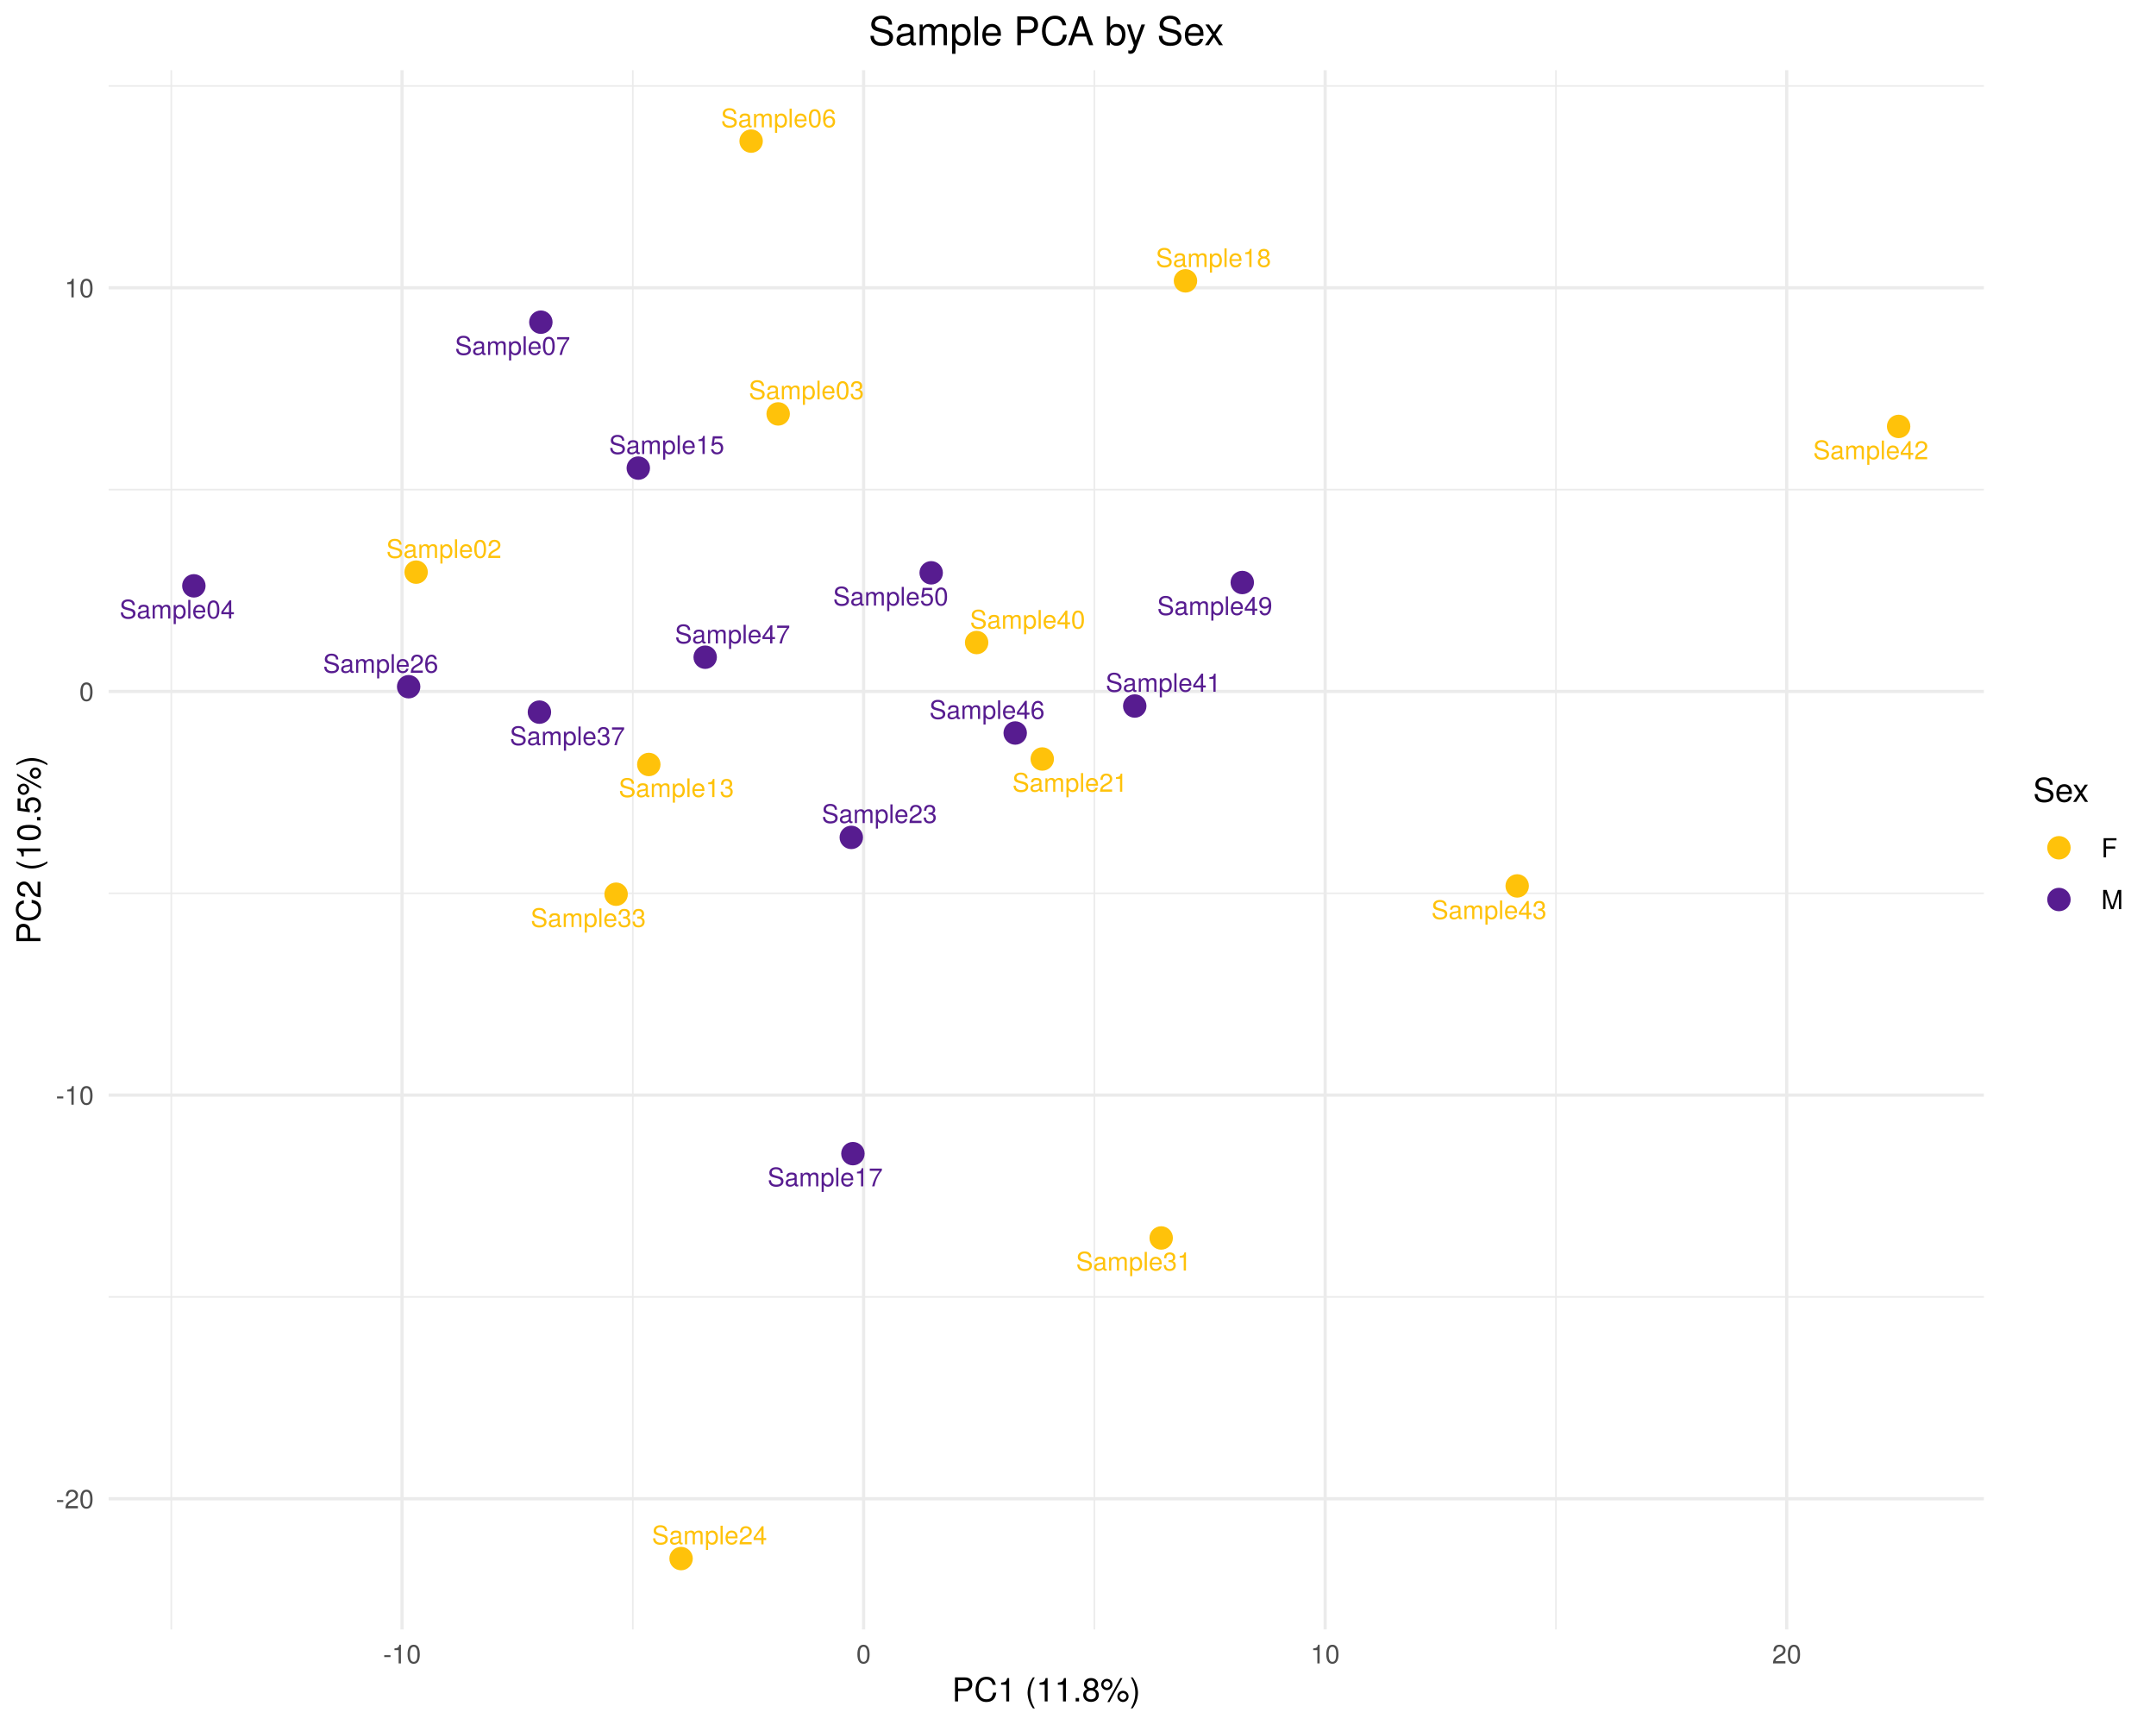
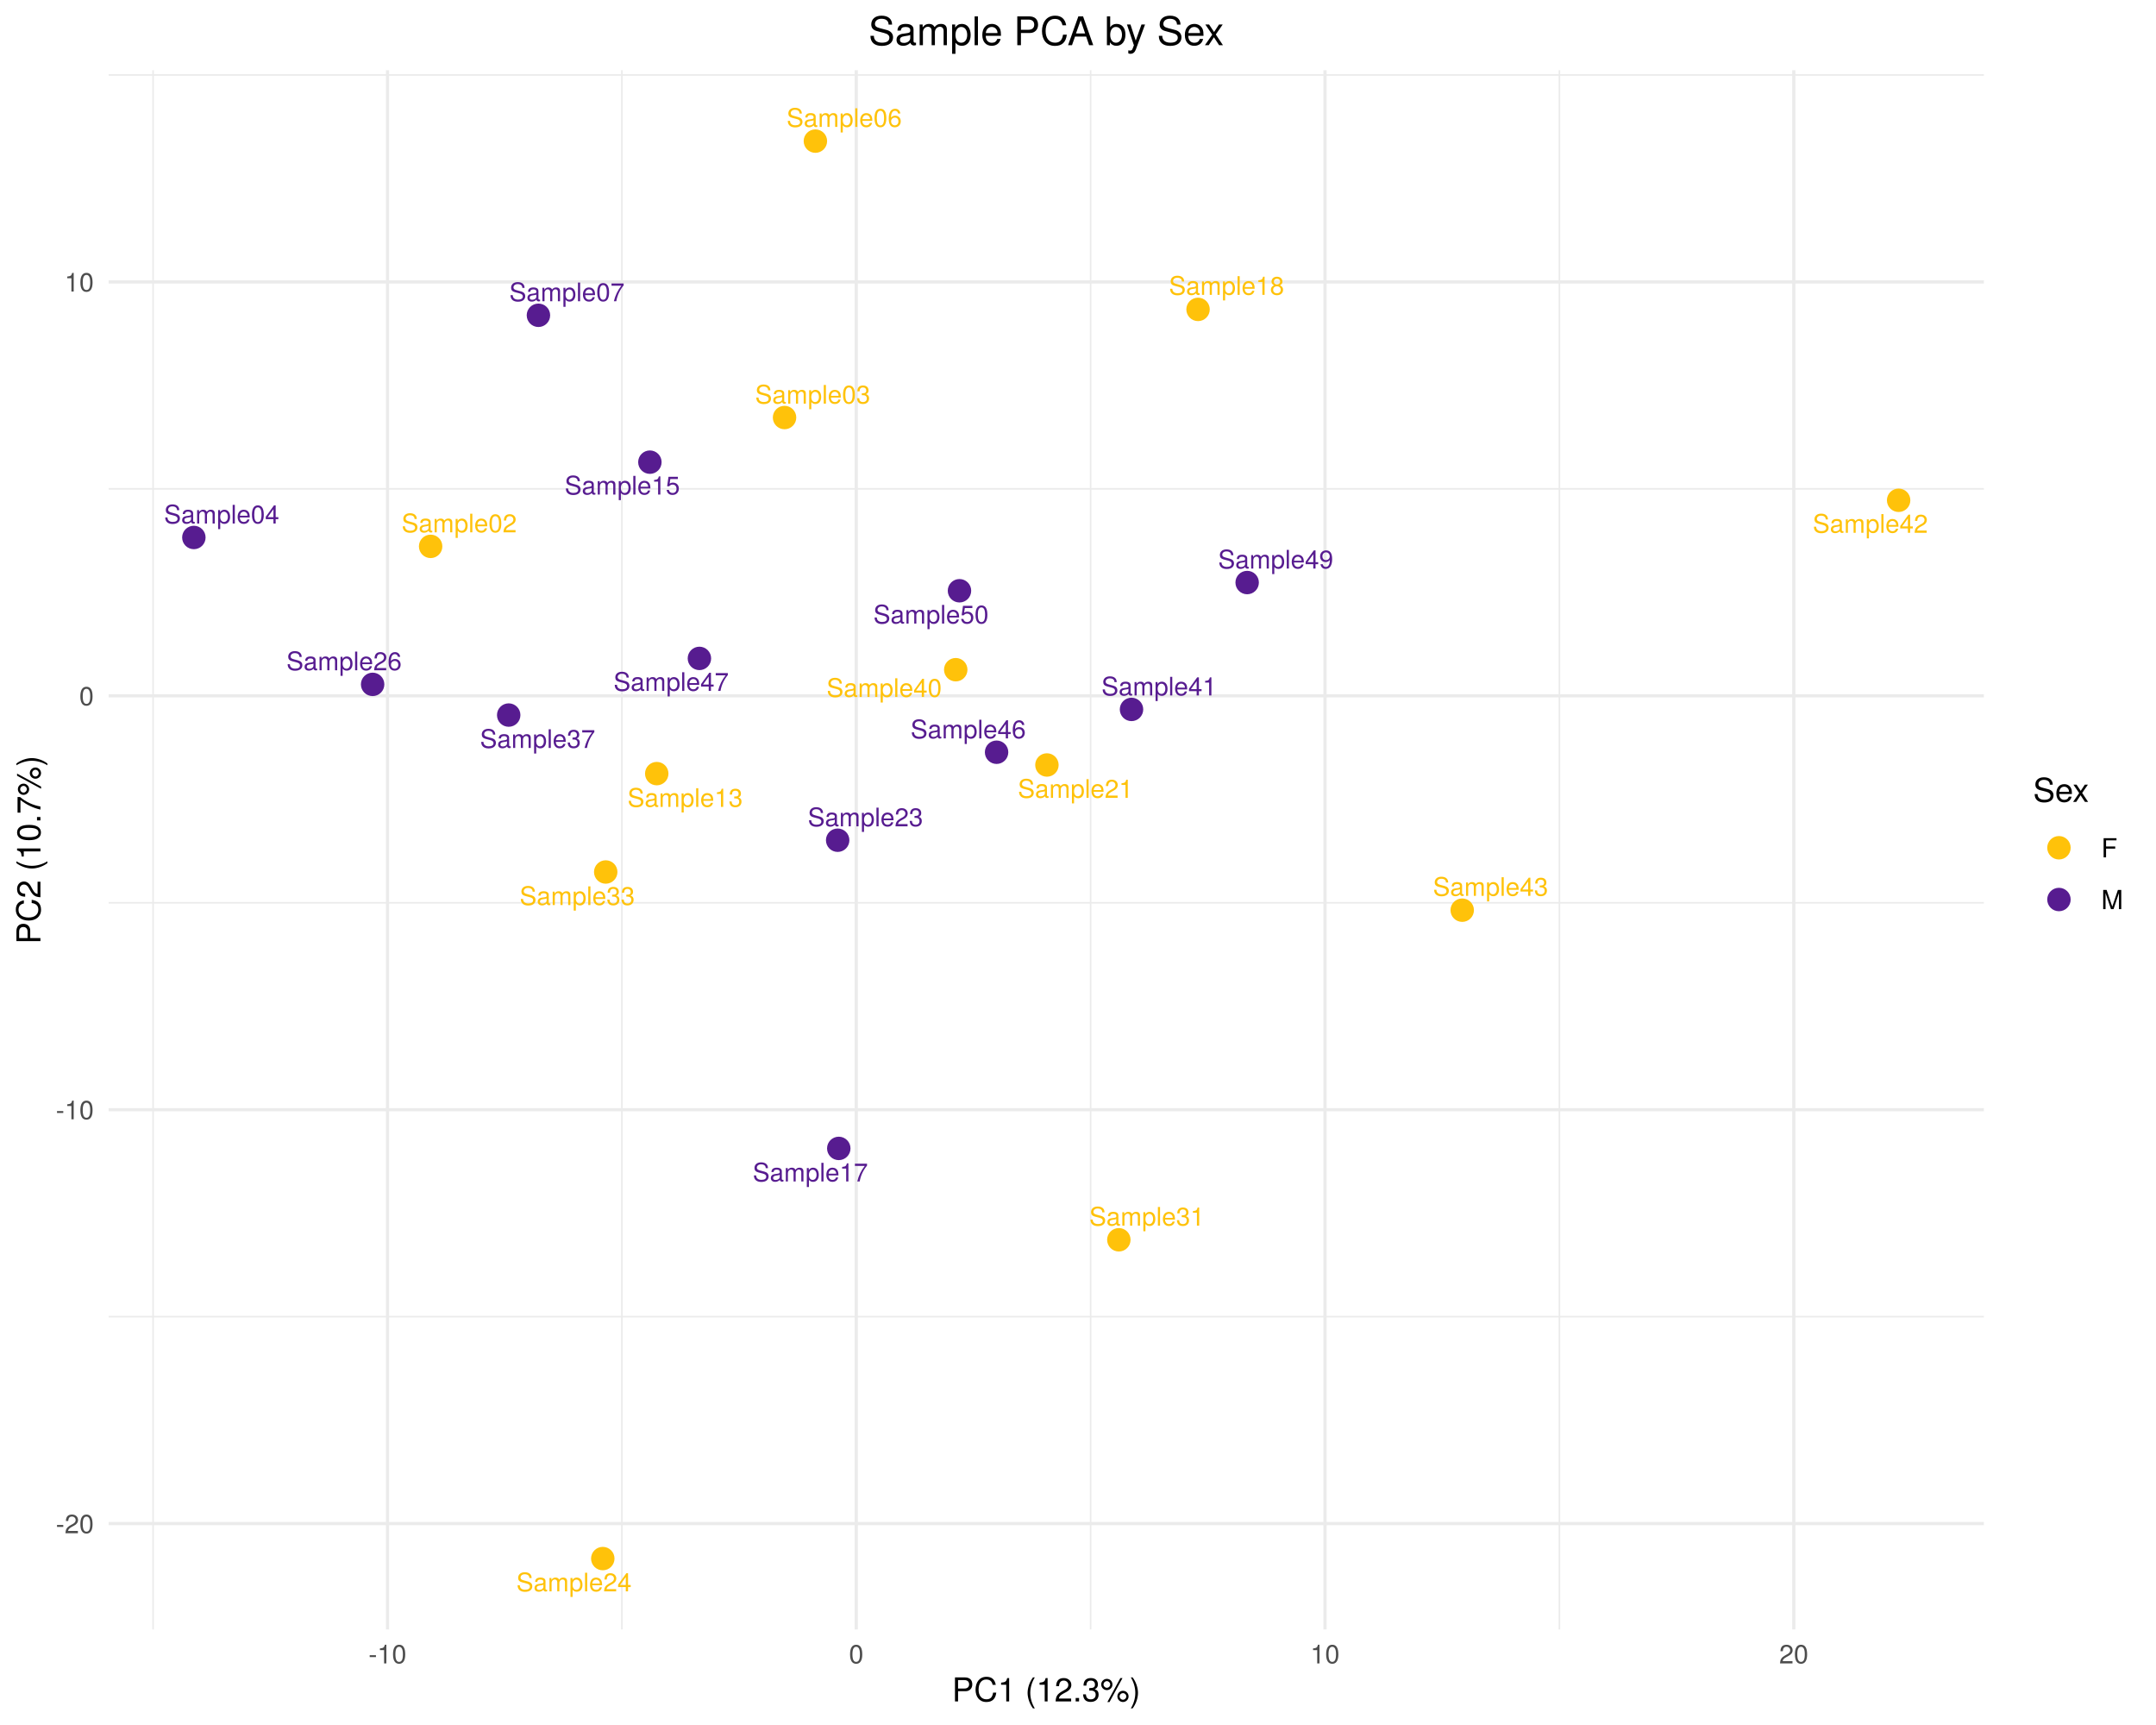
<svg xmlns="http://www.w3.org/2000/svg" class="svglite" width="720.00pt" height="576.00pt" viewBox="0 0 720.00 576.00">
  <defs>
    <style type="text/css">
    .svglite line, .svglite polyline, .svglite polygon, .svglite path, .svglite rect, .svglite circle {
      fill: none;
      stroke: #000000;
      stroke-linecap: round;
      stroke-linejoin: round;
      stroke-miterlimit: 10.00;
    }
    .svglite text {
      white-space: pre;
    }
  </style>
  </defs>
  <rect width="100%" height="100%" style="stroke: none; fill: none;" />
  <defs>
    <clipPath id="cpMC4wMHw3MjAuMDB8MC4wMHw1NzYuMDA=">
      <rect x="0.00" y="0.00" width="720.00" height="576.00" />
    </clipPath>
  </defs>
  <g clip-path="url(#cpMC4wMHw3MjAuMDB8MC4wMHw1NzYuMDA=)">
</g>
  <defs>
    <clipPath id="cpMzYuMjh8NjYyLjUxfDIzLjQ1fDU0NC4wOQ==">
      <rect x="36.28" y="23.45" width="626.24" height="520.64" />
    </clipPath>
  </defs>
  <g clip-path="url(#cpMzYuMjh8NjYyLjUxfDIzLjQ1fDU0NC4wOQ==)">
-     <polyline points="36.28,433.06 662.51,433.06 " style="stroke-width: 0.53; stroke: #EBEBEB; stroke-linecap: butt;" />
-     <polyline points="36.28,298.28 662.51,298.28 " style="stroke-width: 0.53; stroke: #EBEBEB; stroke-linecap: butt;" />
-     <polyline points="36.28,163.49 662.51,163.49 " style="stroke-width: 0.53; stroke: #EBEBEB; stroke-linecap: butt;" />
-     <polyline points="36.28,28.70 662.51,28.70 " style="stroke-width: 0.53; stroke: #EBEBEB; stroke-linecap: butt;" />
-     <polyline points="57.20,544.09 57.20,23.45 " style="stroke-width: 0.53; stroke: #EBEBEB; stroke-linecap: butt;" />
-     <polyline points="211.33,544.09 211.33,23.45 " style="stroke-width: 0.53; stroke: #EBEBEB; stroke-linecap: butt;" />
-     <polyline points="365.47,544.09 365.47,23.45 " style="stroke-width: 0.53; stroke: #EBEBEB; stroke-linecap: butt;" />
-     <polyline points="519.61,544.09 519.61,23.45 " style="stroke-width: 0.53; stroke: #EBEBEB; stroke-linecap: butt;" />
-     <polyline points="36.28,500.45 662.51,500.45 " style="stroke-width: 1.07; stroke: #EBEBEB; stroke-linecap: butt;" />
-     <polyline points="36.28,365.67 662.51,365.67 " style="stroke-width: 1.07; stroke: #EBEBEB; stroke-linecap: butt;" />
-     <polyline points="36.28,230.88 662.51,230.88 " style="stroke-width: 1.07; stroke: #EBEBEB; stroke-linecap: butt;" />
-     <polyline points="36.28,96.10 662.51,96.10 " style="stroke-width: 1.07; stroke: #EBEBEB; stroke-linecap: butt;" />
-     <polyline points="134.27,544.09 134.27,23.45 " style="stroke-width: 1.07; stroke: #EBEBEB; stroke-linecap: butt;" />
-     <polyline points="288.40,544.09 288.40,23.45 " style="stroke-width: 1.07; stroke: #EBEBEB; stroke-linecap: butt;" />
-     <polyline points="442.54,544.09 442.54,23.45 " style="stroke-width: 1.07; stroke: #EBEBEB; stroke-linecap: butt;" />
-     <polyline points="596.68,544.09 596.68,23.45 " style="stroke-width: 1.07; stroke: #EBEBEB; stroke-linecap: butt;" />
-     <circle cx="138.96" cy="191.04" r="3.56" style="stroke-width: 0.71; stroke: #FFC20A; fill: #FFC20A;" />
-     <circle cx="259.87" cy="138.21" r="3.56" style="stroke-width: 0.71; stroke: #FFC20A; fill: #FFC20A;" />
-     <circle cx="64.74" cy="195.62" r="3.56" style="stroke-width: 0.71; stroke: #571C90; fill: #571C90;" />
-     <circle cx="250.84" cy="47.12" r="3.56" style="stroke-width: 0.71; stroke: #FFC20A; fill: #FFC20A;" />
-     <circle cx="180.62" cy="107.58" r="3.56" style="stroke-width: 0.71; stroke: #571C90; fill: #571C90;" />
-     <circle cx="216.67" cy="255.27" r="3.56" style="stroke-width: 0.71; stroke: #FFC20A; fill: #FFC20A;" />
-     <circle cx="213.16" cy="156.31" r="3.56" style="stroke-width: 0.71; stroke: #571C90; fill: #571C90;" />
-     <circle cx="284.83" cy="385.22" r="3.56" style="stroke-width: 0.71; stroke: #571C90; fill: #571C90;" />
-     <circle cx="395.89" cy="93.78" r="3.56" style="stroke-width: 0.71; stroke: #FFC20A; fill: #FFC20A;" />
-     <circle cx="348.06" cy="253.44" r="3.56" style="stroke-width: 0.71; stroke: #FFC20A; fill: #FFC20A;" />
-     <circle cx="284.29" cy="279.62" r="3.56" style="stroke-width: 0.71; stroke: #571C90; fill: #571C90;" />
-     <circle cx="227.45" cy="520.43" r="3.56" style="stroke-width: 0.71; stroke: #FFC20A; fill: #FFC20A;" />
-     <circle cx="136.47" cy="229.30" r="3.56" style="stroke-width: 0.71; stroke: #571C90; fill: #571C90;" />
-     <circle cx="387.78" cy="413.37" r="3.56" style="stroke-width: 0.71; stroke: #FFC20A; fill: #FFC20A;" />
-     <circle cx="205.75" cy="298.59" r="3.56" style="stroke-width: 0.71; stroke: #FFC20A; fill: #FFC20A;" />
-     <circle cx="180.14" cy="237.79" r="3.56" style="stroke-width: 0.71; stroke: #571C90; fill: #571C90;" />
-     <circle cx="326.15" cy="214.55" r="3.56" style="stroke-width: 0.71; stroke: #FFC20A; fill: #FFC20A;" />
-     <circle cx="378.95" cy="235.75" r="3.56" style="stroke-width: 0.71; stroke: #571C90; fill: #571C90;" />
-     <circle cx="634.05" cy="142.39" r="3.56" style="stroke-width: 0.71; stroke: #FFC20A; fill: #FFC20A;" />
-     <circle cx="506.67" cy="295.82" r="3.56" style="stroke-width: 0.71; stroke: #FFC20A; fill: #FFC20A;" />
-     <circle cx="339.03" cy="244.76" r="3.56" style="stroke-width: 0.71; stroke: #571C90; fill: #571C90;" />
-     <circle cx="235.50" cy="219.45" r="3.56" style="stroke-width: 0.71; stroke: #571C90; fill: #571C90;" />
-     <circle cx="414.86" cy="194.51" r="3.56" style="stroke-width: 0.71; stroke: #571C90; fill: #571C90;" />
-     <circle cx="310.97" cy="191.27" r="3.56" style="stroke-width: 0.71; stroke: #571C90; fill: #571C90;" />
-     <text x="148.25" y="186.31" text-anchor="middle" style="font-size: 8.54px; font-weight: 0;fill: #FFC20A; font-family: &quot;TeX Gyre Heros&quot;;" textLength="38.41px" lengthAdjust="spacingAndGlyphs">Sample02</text>
-     <text x="269.30" y="133.33" text-anchor="middle" style="font-size: 8.54px; font-weight: 0;fill: #FFC20A; font-family: &quot;TeX Gyre Heros&quot;;" textLength="38.41px" lengthAdjust="spacingAndGlyphs">Sample03</text>
-     <text x="59.18" y="206.54" text-anchor="middle" style="font-size: 8.54px; font-weight: 0;fill: #571C90; font-family: &quot;TeX Gyre Heros&quot;;" textLength="38.41px" lengthAdjust="spacingAndGlyphs">Sample04</text>
-     <text x="260.00" y="42.51" text-anchor="middle" style="font-size: 8.54px; font-weight: 0;fill: #FFC20A; font-family: &quot;TeX Gyre Heros&quot;;" textLength="38.41px" lengthAdjust="spacingAndGlyphs">Sample06</text>
-     <text x="171.18" y="118.51" text-anchor="middle" style="font-size: 8.54px; font-weight: 0;fill: #571C90; font-family: &quot;TeX Gyre Heros&quot;;" textLength="38.41px" lengthAdjust="spacingAndGlyphs">Sample07</text>
-     <text x="225.87" y="266.15" text-anchor="middle" style="font-size: 8.54px; font-weight: 0;fill: #FFC20A; font-family: &quot;TeX Gyre Heros&quot;;" textLength="38.41px" lengthAdjust="spacingAndGlyphs">Sample13</text>
-     <text x="222.63" y="151.60" text-anchor="middle" style="font-size: 8.54px; font-weight: 0;fill: #571C90; font-family: &quot;TeX Gyre Heros&quot;;" textLength="38.41px" lengthAdjust="spacingAndGlyphs">Sample15</text>
-     <text x="275.57" y="396.13" text-anchor="middle" style="font-size: 8.54px; font-weight: 0;fill: #571C90; font-family: &quot;TeX Gyre Heros&quot;;" textLength="38.41px" lengthAdjust="spacingAndGlyphs">Sample17</text>
-     <text x="405.23" y="89.16" text-anchor="middle" style="font-size: 8.54px; font-weight: 0;fill: #FFC20A; font-family: &quot;TeX Gyre Heros&quot;;" textLength="38.41px" lengthAdjust="spacingAndGlyphs">Sample18</text>
-     <text x="357.31" y="264.37" text-anchor="middle" style="font-size: 8.54px; font-weight: 0;fill: #FFC20A; font-family: &quot;TeX Gyre Heros&quot;;" textLength="38.41px" lengthAdjust="spacingAndGlyphs">Sample21</text>
-     <text x="293.67" y="274.82" text-anchor="middle" style="font-size: 8.54px; font-weight: 0;fill: #571C90; font-family: &quot;TeX Gyre Heros&quot;;" textLength="38.41px" lengthAdjust="spacingAndGlyphs">Sample23</text>
-     <text x="236.94" y="515.68" text-anchor="middle" style="font-size: 8.54px; font-weight: 0;fill: #FFC20A; font-family: &quot;TeX Gyre Heros&quot;;" textLength="38.41px" lengthAdjust="spacingAndGlyphs">Sample24</text>
-     <text x="127.12" y="224.65" text-anchor="middle" style="font-size: 8.54px; font-weight: 0;fill: #571C90; font-family: &quot;TeX Gyre Heros&quot;;" textLength="38.41px" lengthAdjust="spacingAndGlyphs">Sample26</text>
-     <text x="378.59" y="424.26" text-anchor="middle" style="font-size: 8.54px; font-weight: 0;fill: #FFC20A; font-family: &quot;TeX Gyre Heros&quot;;" textLength="38.41px" lengthAdjust="spacingAndGlyphs">Sample31</text>
-     <text x="196.45" y="309.55" text-anchor="middle" style="font-size: 8.54px; font-weight: 0;fill: #FFC20A; font-family: &quot;TeX Gyre Heros&quot;;" textLength="38.41px" lengthAdjust="spacingAndGlyphs">Sample33</text>
-     <text x="189.50" y="248.82" text-anchor="middle" style="font-size: 8.54px; font-weight: 0;fill: #571C90; font-family: &quot;TeX Gyre Heros&quot;;" textLength="38.41px" lengthAdjust="spacingAndGlyphs">Sample37</text>
-     <text x="343.16" y="209.92" text-anchor="middle" style="font-size: 8.54px; font-weight: 0;fill: #FFC20A; font-family: &quot;TeX Gyre Heros&quot;;" textLength="38.41px" lengthAdjust="spacingAndGlyphs">Sample40</text>
-     <text x="388.49" y="231.00" text-anchor="middle" style="font-size: 8.54px; font-weight: 0;fill: #571C90; font-family: &quot;TeX Gyre Heros&quot;;" textLength="38.41px" lengthAdjust="spacingAndGlyphs">Sample41</text>
-     <text x="624.75" y="153.35" text-anchor="middle" style="font-size: 8.54px; font-weight: 0;fill: #FFC20A; font-family: &quot;TeX Gyre Heros&quot;;" textLength="38.41px" lengthAdjust="spacingAndGlyphs">Sample42</text>
-     <text x="497.25" y="306.90" text-anchor="middle" style="font-size: 8.54px; font-weight: 0;fill: #FFC20A; font-family: &quot;TeX Gyre Heros&quot;;" textLength="38.41px" lengthAdjust="spacingAndGlyphs">Sample43</text>
-     <text x="329.61" y="240.08" text-anchor="middle" style="font-size: 8.54px; font-weight: 0;fill: #571C90; font-family: &quot;TeX Gyre Heros&quot;;" textLength="38.41px" lengthAdjust="spacingAndGlyphs">Sample46</text>
-     <text x="244.64" y="214.84" text-anchor="middle" style="font-size: 8.54px; font-weight: 0;fill: #571C90; font-family: &quot;TeX Gyre Heros&quot;;" textLength="38.41px" lengthAdjust="spacingAndGlyphs">Sample47</text>
-     <text x="405.69" y="205.37" text-anchor="middle" style="font-size: 8.54px; font-weight: 0;fill: #571C90; font-family: &quot;TeX Gyre Heros&quot;;" textLength="38.41px" lengthAdjust="spacingAndGlyphs">Sample49</text>
-     <text x="297.45" y="202.21" text-anchor="middle" style="font-size: 8.54px; font-weight: 0;fill: #571C90; font-family: &quot;TeX Gyre Heros&quot;;" textLength="38.41px" lengthAdjust="spacingAndGlyphs">Sample50</text>
+     <polyline points="36.28,439.65 662.51,439.65 " style="stroke-width: 0.53; stroke: #EBEBEB; stroke-linecap: butt;" />
+     <polyline points="36.28,301.45 662.51,301.45 " style="stroke-width: 0.53; stroke: #EBEBEB; stroke-linecap: butt;" />
+     <polyline points="36.28,163.24 662.51,163.24 " style="stroke-width: 0.53; stroke: #EBEBEB; stroke-linecap: butt;" />
+     <polyline points="36.28,25.04 662.51,25.04 " style="stroke-width: 0.53; stroke: #EBEBEB; stroke-linecap: butt;" />
+     <polyline points="51.13,544.09 51.13,23.45 " style="stroke-width: 0.53; stroke: #EBEBEB; stroke-linecap: butt;" />
+     <polyline points="207.68,544.09 207.68,23.45 " style="stroke-width: 0.53; stroke: #EBEBEB; stroke-linecap: butt;" />
+     <polyline points="364.22,544.09 364.22,23.45 " style="stroke-width: 0.53; stroke: #EBEBEB; stroke-linecap: butt;" />
+     <polyline points="520.77,544.09 520.77,23.45 " style="stroke-width: 0.53; stroke: #EBEBEB; stroke-linecap: butt;" />
+     <polyline points="36.28,508.75 662.51,508.75 " style="stroke-width: 1.07; stroke: #EBEBEB; stroke-linecap: butt;" />
+     <polyline points="36.28,370.55 662.51,370.55 " style="stroke-width: 1.07; stroke: #EBEBEB; stroke-linecap: butt;" />
+     <polyline points="36.28,232.35 662.51,232.35 " style="stroke-width: 1.07; stroke: #EBEBEB; stroke-linecap: butt;" />
+     <polyline points="36.28,94.14 662.51,94.14 " style="stroke-width: 1.07; stroke: #EBEBEB; stroke-linecap: butt;" />
+     <polyline points="129.41,544.09 129.41,23.45 " style="stroke-width: 1.07; stroke: #EBEBEB; stroke-linecap: butt;" />
+     <polyline points="285.95,544.09 285.95,23.45 " style="stroke-width: 1.07; stroke: #EBEBEB; stroke-linecap: butt;" />
+     <polyline points="442.49,544.09 442.49,23.45 " style="stroke-width: 1.07; stroke: #EBEBEB; stroke-linecap: butt;" />
+     <polyline points="599.04,544.09 599.04,23.45 " style="stroke-width: 1.07; stroke: #EBEBEB; stroke-linecap: butt;" />
+     <circle cx="143.81" cy="182.44" r="3.56" style="stroke-width: 0.71; stroke: #FFC20A; fill: #FFC20A;" />
+     <circle cx="262.00" cy="139.42" r="3.56" style="stroke-width: 0.71; stroke: #FFC20A; fill: #FFC20A;" />
+     <circle cx="64.74" cy="179.47" r="3.56" style="stroke-width: 0.71; stroke: #571C90; fill: #571C90;" />
+     <circle cx="272.30" cy="47.12" r="3.56" style="stroke-width: 0.71; stroke: #FFC20A; fill: #FFC20A;" />
+     <circle cx="179.81" cy="105.28" r="3.56" style="stroke-width: 0.71; stroke: #571C90; fill: #571C90;" />
+     <circle cx="219.32" cy="258.32" r="3.56" style="stroke-width: 0.71; stroke: #FFC20A; fill: #FFC20A;" />
+     <circle cx="217.03" cy="154.32" r="3.56" style="stroke-width: 0.71; stroke: #571C90; fill: #571C90;" />
+     <circle cx="280.11" cy="383.47" r="3.56" style="stroke-width: 0.71; stroke: #571C90; fill: #571C90;" />
+     <circle cx="400.09" cy="103.31" r="3.56" style="stroke-width: 0.71; stroke: #FFC20A; fill: #FFC20A;" />
+     <circle cx="349.62" cy="255.44" r="3.56" style="stroke-width: 0.71; stroke: #FFC20A; fill: #FFC20A;" />
+     <circle cx="279.74" cy="280.56" r="3.56" style="stroke-width: 0.71; stroke: #571C90; fill: #571C90;" />
+     <circle cx="201.30" cy="520.43" r="3.56" style="stroke-width: 0.71; stroke: #FFC20A; fill: #FFC20A;" />
+     <circle cx="124.44" cy="228.52" r="3.56" style="stroke-width: 0.71; stroke: #571C90; fill: #571C90;" />
+     <circle cx="373.64" cy="413.98" r="3.56" style="stroke-width: 0.71; stroke: #FFC20A; fill: #FFC20A;" />
+     <circle cx="202.28" cy="291.17" r="3.56" style="stroke-width: 0.71; stroke: #FFC20A; fill: #FFC20A;" />
+     <circle cx="169.88" cy="238.77" r="3.56" style="stroke-width: 0.71; stroke: #571C90; fill: #571C90;" />
+     <circle cx="319.17" cy="223.62" r="3.56" style="stroke-width: 0.71; stroke: #FFC20A; fill: #FFC20A;" />
+     <circle cx="377.87" cy="236.88" r="3.56" style="stroke-width: 0.71; stroke: #571C90; fill: #571C90;" />
+     <circle cx="634.05" cy="167.05" r="3.56" style="stroke-width: 0.71; stroke: #FFC20A; fill: #FFC20A;" />
+     <circle cx="488.31" cy="303.92" r="3.56" style="stroke-width: 0.71; stroke: #FFC20A; fill: #FFC20A;" />
+     <circle cx="332.81" cy="251.18" r="3.56" style="stroke-width: 0.71; stroke: #571C90; fill: #571C90;" />
+     <circle cx="233.57" cy="219.85" r="3.56" style="stroke-width: 0.71; stroke: #571C90; fill: #571C90;" />
+     <circle cx="416.49" cy="194.52" r="3.56" style="stroke-width: 0.71; stroke: #571C90; fill: #571C90;" />
+     <circle cx="320.42" cy="197.26" r="3.56" style="stroke-width: 0.71; stroke: #571C90; fill: #571C90;" />
+     <text x="153.34" y="177.76" text-anchor="middle" style="font-size: 8.54px; font-weight: 0;fill: #FFC20A; font-family: &quot;TeX Gyre Heros&quot;;" textLength="38.41px" lengthAdjust="spacingAndGlyphs">Sample02</text>
+     <text x="271.41" y="134.78" text-anchor="middle" style="font-size: 8.54px; font-weight: 0;fill: #FFC20A; font-family: &quot;TeX Gyre Heros&quot;;" textLength="38.41px" lengthAdjust="spacingAndGlyphs">Sample03</text>
+     <text x="74.02" y="174.81" text-anchor="middle" style="font-size: 8.54px; font-weight: 0;fill: #571C90; font-family: &quot;TeX Gyre Heros&quot;;" textLength="38.41px" lengthAdjust="spacingAndGlyphs">Sample04</text>
+     <text x="281.92" y="42.38" text-anchor="middle" style="font-size: 8.54px; font-weight: 0;fill: #FFC20A; font-family: &quot;TeX Gyre Heros&quot;;" textLength="38.41px" lengthAdjust="spacingAndGlyphs">Sample06</text>
+     <text x="189.33" y="100.59" text-anchor="middle" style="font-size: 8.54px; font-weight: 0;fill: #571C90; font-family: &quot;TeX Gyre Heros&quot;;" textLength="38.41px" lengthAdjust="spacingAndGlyphs">Sample07</text>
+     <text x="228.80" y="269.43" text-anchor="middle" style="font-size: 8.54px; font-weight: 0;fill: #FFC20A; font-family: &quot;TeX Gyre Heros&quot;;" textLength="38.41px" lengthAdjust="spacingAndGlyphs">Sample13</text>
+     <text x="207.81" y="165.14" text-anchor="middle" style="font-size: 8.54px; font-weight: 0;fill: #571C90; font-family: &quot;TeX Gyre Heros&quot;;" textLength="38.41px" lengthAdjust="spacingAndGlyphs">Sample15</text>
+     <text x="270.61" y="394.51" text-anchor="middle" style="font-size: 8.54px; font-weight: 0;fill: #571C90; font-family: &quot;TeX Gyre Heros&quot;;" textLength="38.41px" lengthAdjust="spacingAndGlyphs">Sample17</text>
+     <text x="409.60" y="98.46" text-anchor="middle" style="font-size: 8.54px; font-weight: 0;fill: #FFC20A; font-family: &quot;TeX Gyre Heros&quot;;" textLength="38.41px" lengthAdjust="spacingAndGlyphs">Sample18</text>
+     <text x="359.15" y="266.41" text-anchor="middle" style="font-size: 8.54px; font-weight: 0;fill: #FFC20A; font-family: &quot;TeX Gyre Heros&quot;;" textLength="38.41px" lengthAdjust="spacingAndGlyphs">Sample21</text>
+     <text x="289.01" y="275.92" text-anchor="middle" style="font-size: 8.54px; font-weight: 0;fill: #571C90; font-family: &quot;TeX Gyre Heros&quot;;" textLength="38.41px" lengthAdjust="spacingAndGlyphs">Sample23</text>
+     <text x="191.69" y="531.38" text-anchor="middle" style="font-size: 8.54px; font-weight: 0;fill: #FFC20A; font-family: &quot;TeX Gyre Heros&quot;;" textLength="38.41px" lengthAdjust="spacingAndGlyphs">Sample24</text>
+     <text x="114.90" y="223.81" text-anchor="middle" style="font-size: 8.54px; font-weight: 0;fill: #571C90; font-family: &quot;TeX Gyre Heros&quot;;" textLength="38.41px" lengthAdjust="spacingAndGlyphs">Sample26</text>
+     <text x="383.00" y="409.26" text-anchor="middle" style="font-size: 8.54px; font-weight: 0;fill: #FFC20A; font-family: &quot;TeX Gyre Heros&quot;;" textLength="38.41px" lengthAdjust="spacingAndGlyphs">Sample31</text>
+     <text x="192.77" y="302.21" text-anchor="middle" style="font-size: 8.54px; font-weight: 0;fill: #FFC20A; font-family: &quot;TeX Gyre Heros&quot;;" textLength="38.41px" lengthAdjust="spacingAndGlyphs">Sample33</text>
+     <text x="179.54" y="249.75" text-anchor="middle" style="font-size: 8.54px; font-weight: 0;fill: #571C90; font-family: &quot;TeX Gyre Heros&quot;;" textLength="38.41px" lengthAdjust="spacingAndGlyphs">Sample37</text>
+     <text x="295.28" y="232.72" text-anchor="middle" style="font-size: 8.54px; font-weight: 0;fill: #FFC20A; font-family: &quot;TeX Gyre Heros&quot;;" textLength="38.41px" lengthAdjust="spacingAndGlyphs">Sample40</text>
+     <text x="387.08" y="232.23" text-anchor="middle" style="font-size: 8.54px; font-weight: 0;fill: #571C90; font-family: &quot;TeX Gyre Heros&quot;;" textLength="38.41px" lengthAdjust="spacingAndGlyphs">Sample41</text>
+     <text x="624.60" y="177.90" text-anchor="middle" style="font-size: 8.54px; font-weight: 0;fill: #FFC20A; font-family: &quot;TeX Gyre Heros&quot;;" textLength="38.41px" lengthAdjust="spacingAndGlyphs">Sample42</text>
+     <text x="497.78" y="299.14" text-anchor="middle" style="font-size: 8.54px; font-weight: 0;fill: #FFC20A; font-family: &quot;TeX Gyre Heros&quot;;" textLength="38.41px" lengthAdjust="spacingAndGlyphs">Sample43</text>
+     <text x="323.34" y="246.56" text-anchor="middle" style="font-size: 8.54px; font-weight: 0;fill: #571C90; font-family: &quot;TeX Gyre Heros&quot;;" textLength="38.41px" lengthAdjust="spacingAndGlyphs">Sample46</text>
+     <text x="224.13" y="230.70" text-anchor="middle" style="font-size: 8.54px; font-weight: 0;fill: #571C90; font-family: &quot;TeX Gyre Heros&quot;;" textLength="38.41px" lengthAdjust="spacingAndGlyphs">Sample47</text>
+     <text x="426.03" y="189.84" text-anchor="middle" style="font-size: 8.54px; font-weight: 0;fill: #571C90; font-family: &quot;TeX Gyre Heros&quot;;" textLength="38.41px" lengthAdjust="spacingAndGlyphs">Sample49</text>
+     <text x="310.91" y="208.22" text-anchor="middle" style="font-size: 8.54px; font-weight: 0;fill: #571C90; font-family: &quot;TeX Gyre Heros&quot;;" textLength="38.41px" lengthAdjust="spacingAndGlyphs">Sample50</text>
  </g>
  <g clip-path="url(#cpMC4wMHw3MjAuMDB8MC4wMHw1NzYuMDA=)">
-     <text x="31.35" y="503.66" text-anchor="end" style="font-size: 8.80px; font-weight: 0;fill: #4D4D4D; font-family: &quot;TeX Gyre Heros&quot;;" textLength="12.71px" lengthAdjust="spacingAndGlyphs">-20</text>
-     <text x="31.35" y="368.88" text-anchor="end" style="font-size: 8.80px; font-weight: 0;fill: #4D4D4D; font-family: &quot;TeX Gyre Heros&quot;;" textLength="12.71px" lengthAdjust="spacingAndGlyphs">-10</text>
-     <text x="31.35" y="234.09" text-anchor="end" style="font-size: 8.80px; font-weight: 0;fill: #4D4D4D; font-family: &quot;TeX Gyre Heros&quot;;" textLength="4.89px" lengthAdjust="spacingAndGlyphs">0</text>
-     <text x="31.35" y="99.30" text-anchor="end" style="font-size: 8.80px; font-weight: 0;fill: #4D4D4D; font-family: &quot;TeX Gyre Heros&quot;;" textLength="9.78px" lengthAdjust="spacingAndGlyphs">10</text>
-     <text x="134.27" y="555.44" text-anchor="middle" style="font-size: 8.80px; font-weight: 0;fill: #4D4D4D; font-family: &quot;TeX Gyre Heros&quot;;" textLength="12.71px" lengthAdjust="spacingAndGlyphs">-10</text>
-     <text x="288.40" y="555.44" text-anchor="middle" style="font-size: 8.80px; font-weight: 0;fill: #4D4D4D; font-family: &quot;TeX Gyre Heros&quot;;" textLength="4.89px" lengthAdjust="spacingAndGlyphs">0</text>
-     <text x="442.54" y="555.44" text-anchor="middle" style="font-size: 8.80px; font-weight: 0;fill: #4D4D4D; font-family: &quot;TeX Gyre Heros&quot;;" textLength="9.78px" lengthAdjust="spacingAndGlyphs">10</text>
-     <text x="596.68" y="555.44" text-anchor="middle" style="font-size: 8.80px; font-weight: 0;fill: #4D4D4D; font-family: &quot;TeX Gyre Heros&quot;;" textLength="9.78px" lengthAdjust="spacingAndGlyphs">20</text>
-     <text x="349.40" y="568.12" text-anchor="middle" style="font-size: 11.00px; font-weight: 0; font-family: &quot;TeX Gyre Heros&quot;;" textLength="62.96px" lengthAdjust="spacingAndGlyphs">PC1 (11.8%)</text>
-     <text transform="translate(13.50,283.77) rotate(-90)" text-anchor="middle" style="font-size: 11.00px; font-weight: 0; font-family: &quot;TeX Gyre Heros&quot;;" textLength="62.96px" lengthAdjust="spacingAndGlyphs">PC2 (10.5%)</text>
+     <text x="31.35" y="511.96" text-anchor="end" style="font-size: 8.80px; font-weight: 0;fill: #4D4D4D; font-family: &quot;TeX Gyre Heros&quot;;" textLength="12.71px" lengthAdjust="spacingAndGlyphs">-20</text>
+     <text x="31.35" y="373.75" text-anchor="end" style="font-size: 8.80px; font-weight: 0;fill: #4D4D4D; font-family: &quot;TeX Gyre Heros&quot;;" textLength="12.71px" lengthAdjust="spacingAndGlyphs">-10</text>
+     <text x="31.35" y="235.55" text-anchor="end" style="font-size: 8.80px; font-weight: 0;fill: #4D4D4D; font-family: &quot;TeX Gyre Heros&quot;;" textLength="4.89px" lengthAdjust="spacingAndGlyphs">0</text>
+     <text x="31.35" y="97.35" text-anchor="end" style="font-size: 8.80px; font-weight: 0;fill: #4D4D4D; font-family: &quot;TeX Gyre Heros&quot;;" textLength="9.78px" lengthAdjust="spacingAndGlyphs">10</text>
+     <text x="129.41" y="555.44" text-anchor="middle" style="font-size: 8.80px; font-weight: 0;fill: #4D4D4D; font-family: &quot;TeX Gyre Heros&quot;;" textLength="12.71px" lengthAdjust="spacingAndGlyphs">-10</text>
+     <text x="285.95" y="555.44" text-anchor="middle" style="font-size: 8.80px; font-weight: 0;fill: #4D4D4D; font-family: &quot;TeX Gyre Heros&quot;;" textLength="4.89px" lengthAdjust="spacingAndGlyphs">0</text>
+     <text x="442.49" y="555.44" text-anchor="middle" style="font-size: 8.80px; font-weight: 0;fill: #4D4D4D; font-family: &quot;TeX Gyre Heros&quot;;" textLength="9.78px" lengthAdjust="spacingAndGlyphs">10</text>
+     <text x="599.04" y="555.44" text-anchor="middle" style="font-size: 8.80px; font-weight: 0;fill: #4D4D4D; font-family: &quot;TeX Gyre Heros&quot;;" textLength="9.78px" lengthAdjust="spacingAndGlyphs">20</text>
+     <text x="349.40" y="568.12" text-anchor="middle" style="font-size: 11.00px; font-weight: 0; font-family: &quot;TeX Gyre Heros&quot;;" textLength="62.96px" lengthAdjust="spacingAndGlyphs">PC1 (12.3%)</text>
+     <text transform="translate(13.50,283.77) rotate(-90)" text-anchor="middle" style="font-size: 11.00px; font-weight: 0; font-family: &quot;TeX Gyre Heros&quot;;" textLength="62.96px" lengthAdjust="spacingAndGlyphs">PC2 (10.7%)</text>
    <text x="678.95" y="267.76" style="font-size: 11.00px; font-weight: 0; font-family: &quot;TeX Gyre Heros&quot;;" textLength="18.95px" lengthAdjust="spacingAndGlyphs">Sex</text>
    <circle cx="687.59" cy="283.08" r="3.56" style="stroke-width: 0.71; stroke: #FFC20A; fill: #FFC20A;" />
    <text x="687.59" y="286.19" text-anchor="middle" style="font-size: 8.54px; font-weight: 0;fill: #FFC20A; font-family: &quot;TeX Gyre Heros&quot;;" textLength="4.74px" lengthAdjust="spacingAndGlyphs">a</text>
    <circle cx="687.59" cy="300.36" r="3.56" style="stroke-width: 0.71; stroke: #571C90; fill: #571C90;" />
    <text x="687.59" y="303.47" text-anchor="middle" style="font-size: 8.54px; font-weight: 0;fill: #571C90; font-family: &quot;TeX Gyre Heros&quot;;" textLength="4.74px" lengthAdjust="spacingAndGlyphs">a</text>
    <text x="701.71" y="286.29" style="font-size: 8.80px; font-weight: 0; font-family: &quot;TeX Gyre Heros&quot;;" textLength="5.38px" lengthAdjust="spacingAndGlyphs">F</text>
    <text x="701.71" y="303.57" style="font-size: 8.80px; font-weight: 0; font-family: &quot;TeX Gyre Heros&quot;;" textLength="7.33px" lengthAdjust="spacingAndGlyphs">M</text>
    <text x="349.40" y="15.09" text-anchor="middle" style="font-size: 13.20px; font-weight: 0; font-family: &quot;TeX Gyre Heros&quot;;" textLength="119.46px" lengthAdjust="spacingAndGlyphs">Sample PCA by Sex</text>
  </g>
</svg>
